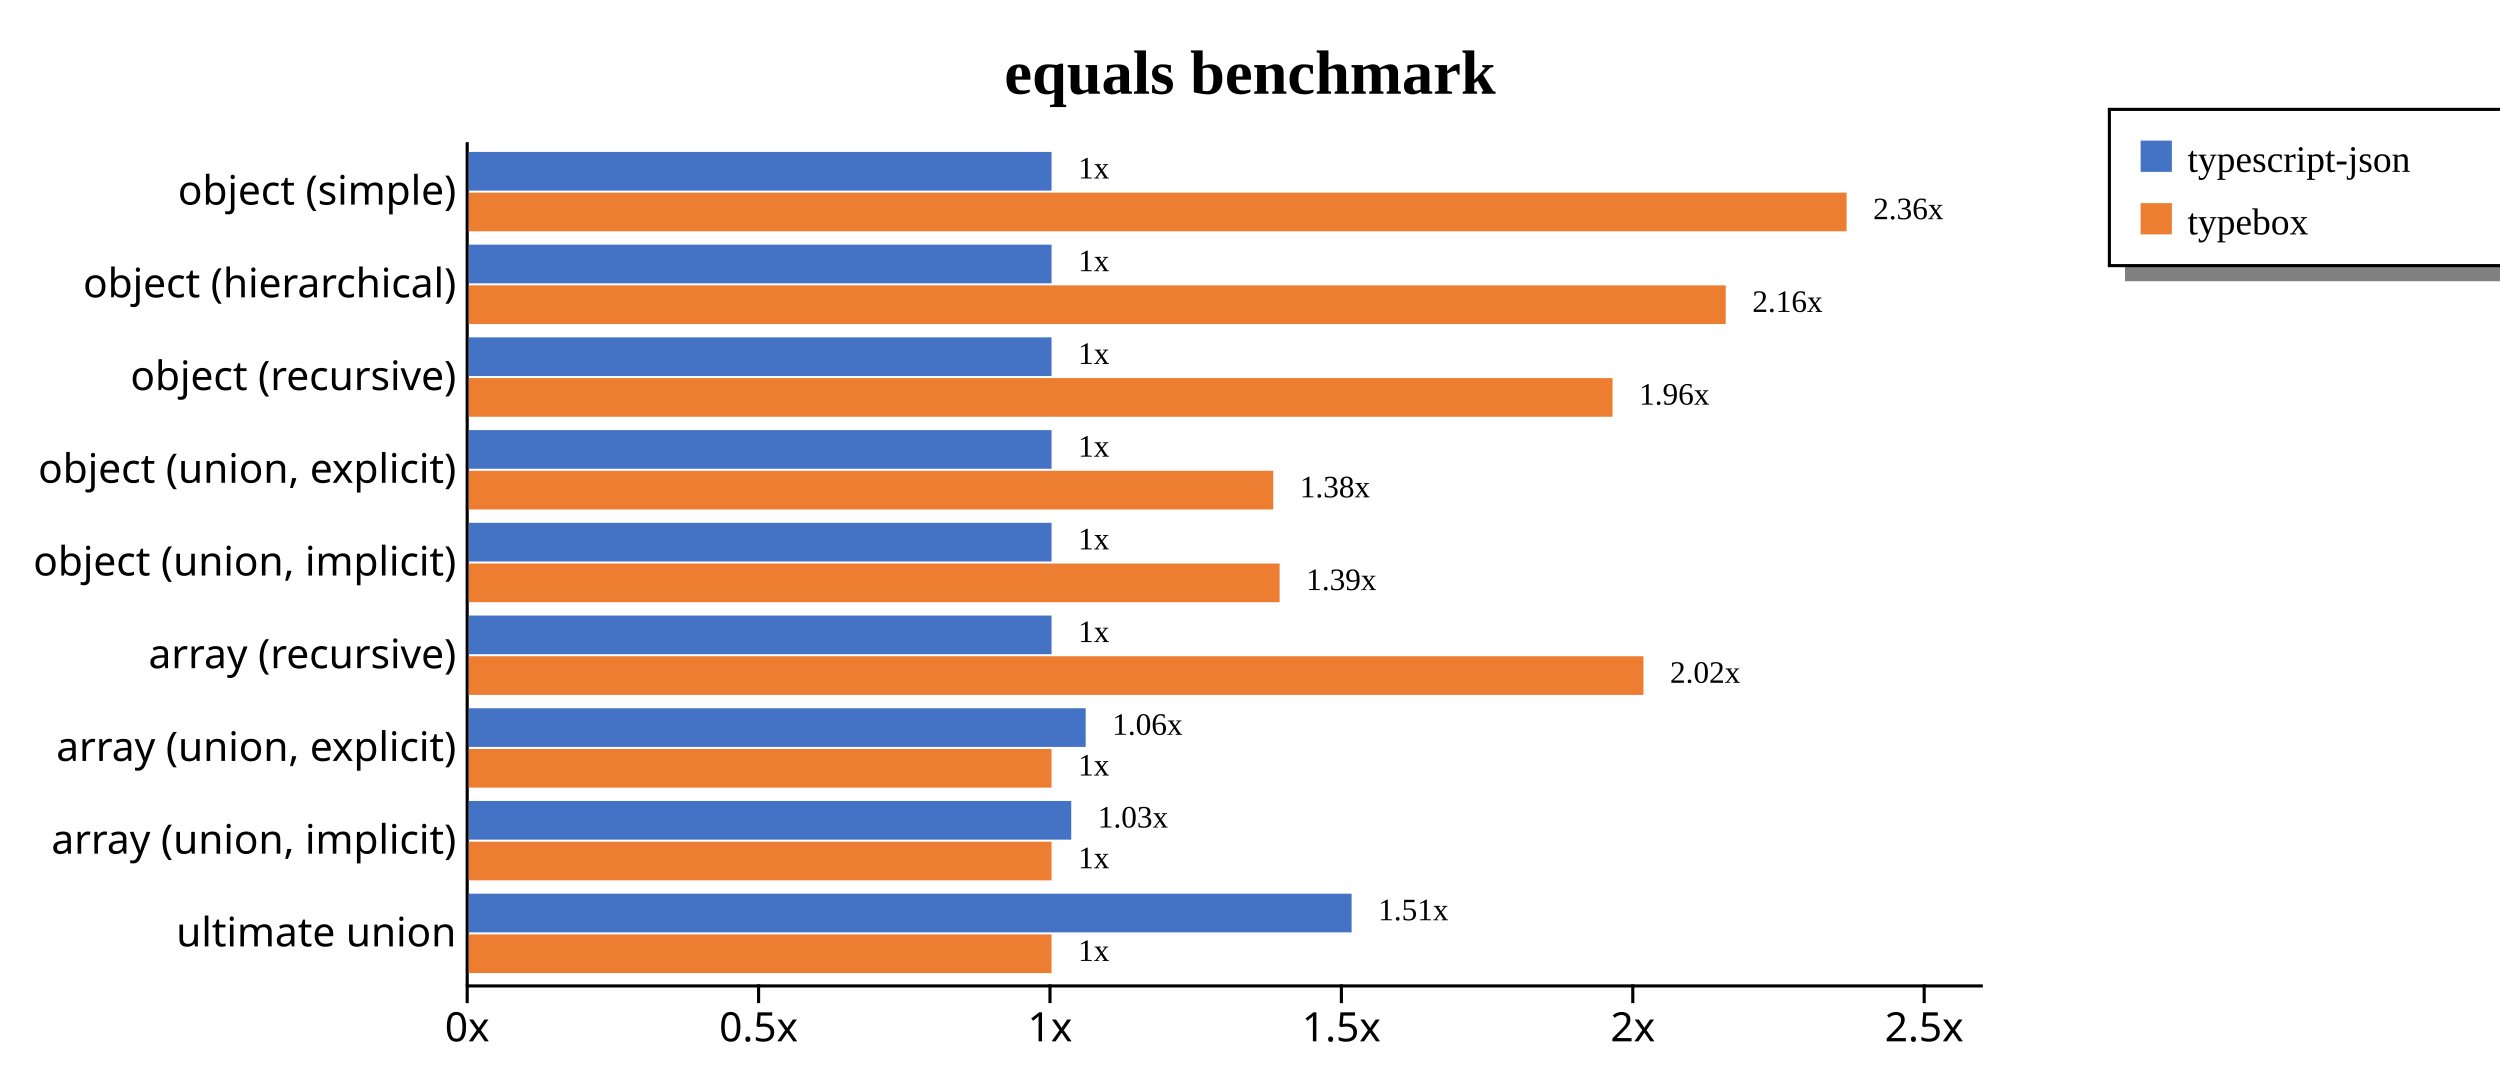
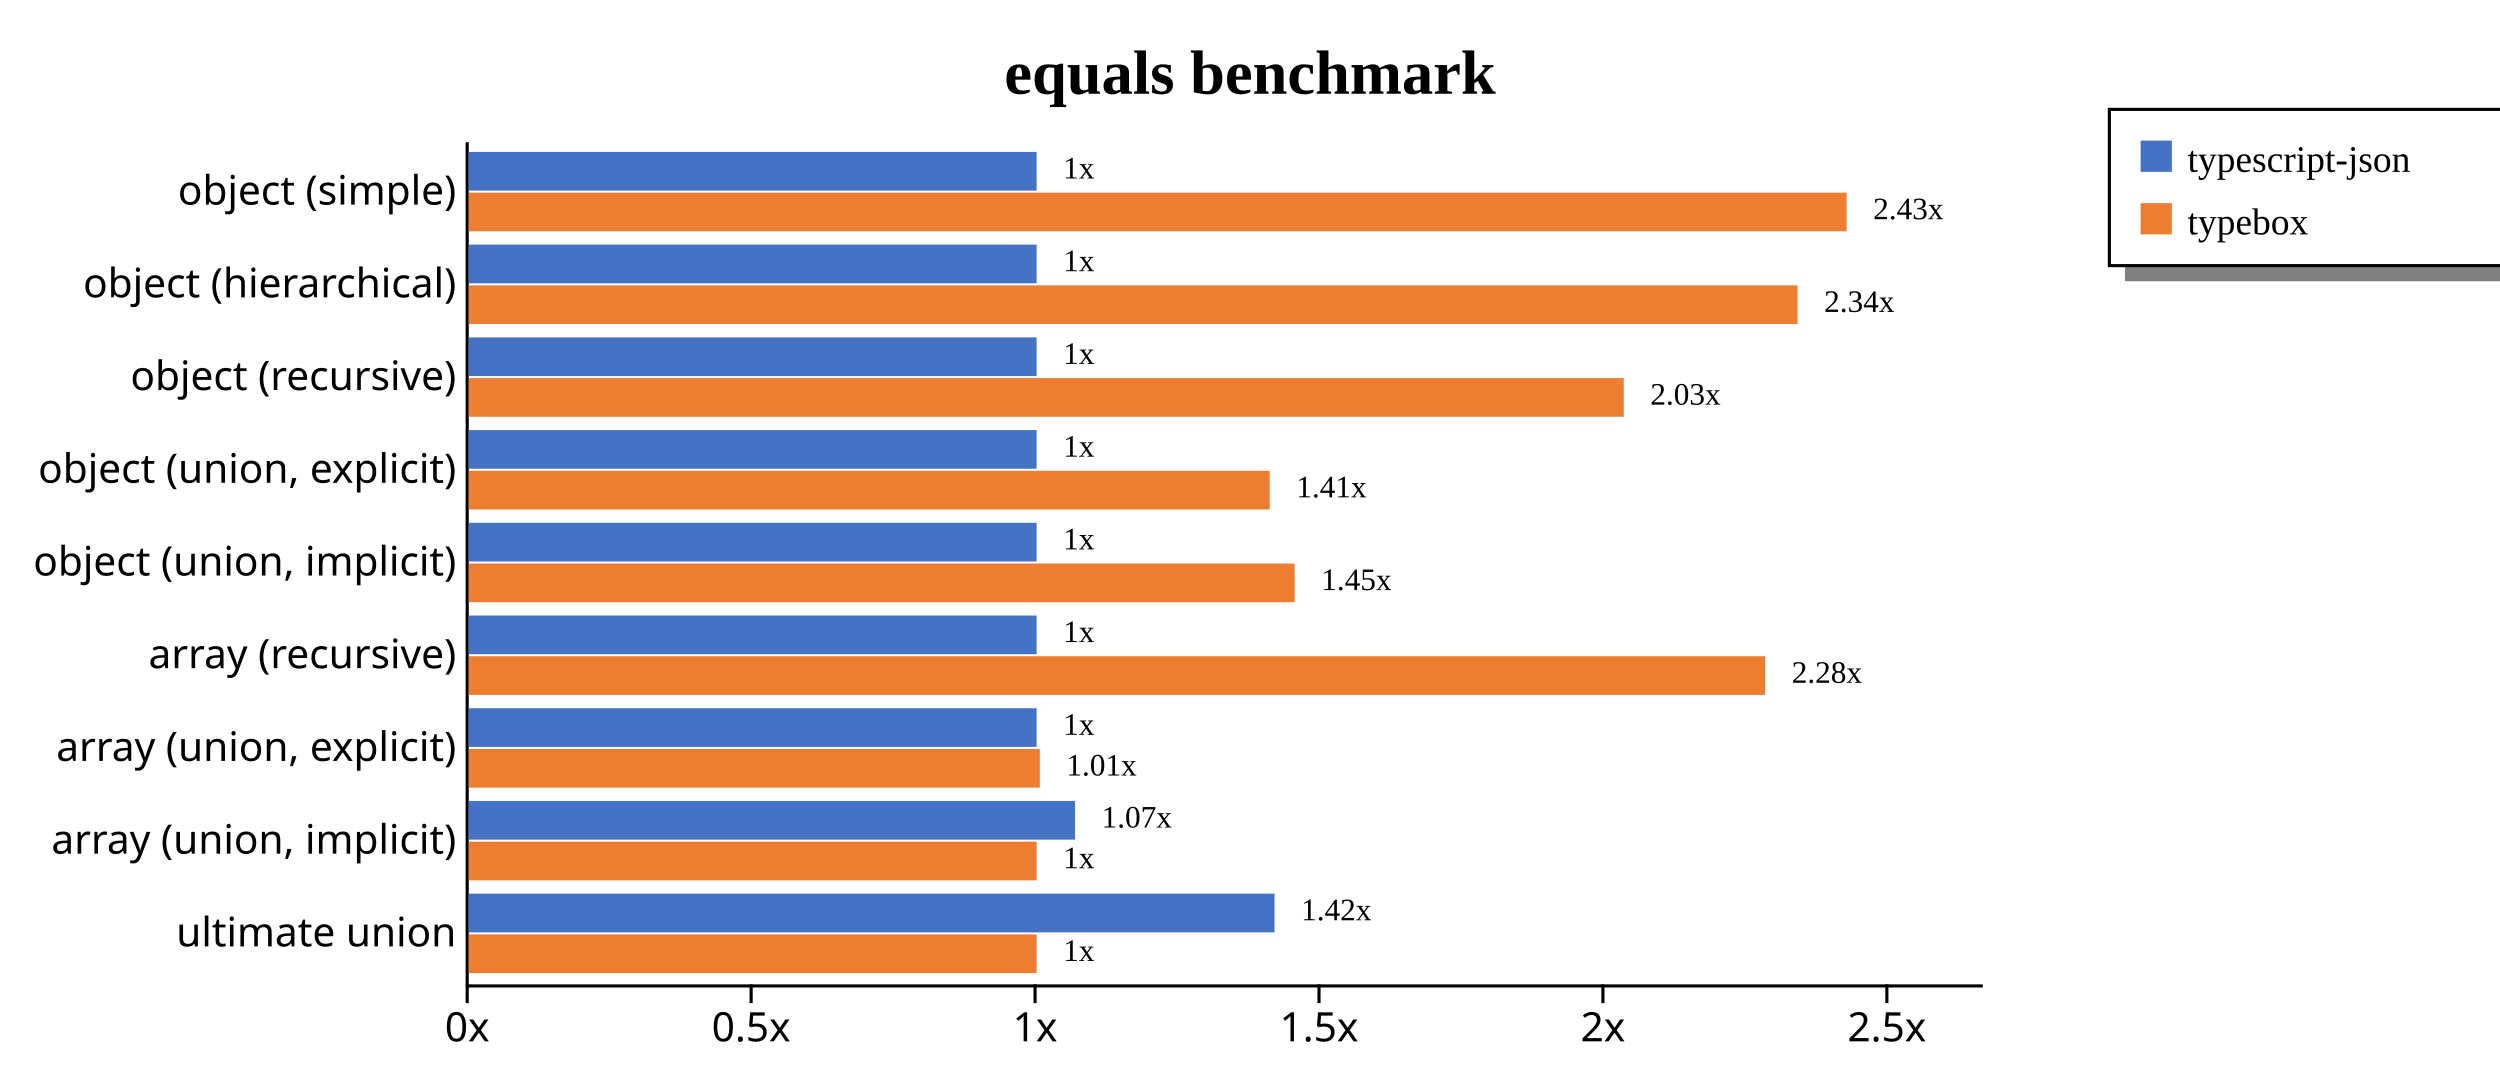
<svg xmlns="http://www.w3.org/2000/svg" width="800" height="345" style="background-color: white;">
  <g class="y axis" transform="translate(149,45)" fill="none" font-size="10" font-family="sans-serif" text-anchor="end" style="font-size: 13px;">
    <path class="domain" stroke="currentColor" d="M0.5,0.5V270.5" />
    <g class="tick" opacity="1" transform="translate(0,16.31868)" style="font-size: 13px;">
      <line stroke="currentColor" x2="0" />
      <text fill="currentColor" x="-3" dy="0.32em">object (simple)    </text>
    </g>
    <g class="tick" opacity="1" transform="translate(0,45.98901)" style="font-size: 13px;">
      <line stroke="currentColor" x2="0" />
      <text fill="currentColor" x="-3" dy="0.32em">object (hierarchical)    </text>
    </g>
    <g class="tick" opacity="1" transform="translate(0,75.65934)" style="font-size: 13px;">
      <line stroke="currentColor" x2="0" />
      <text fill="currentColor" x="-3" dy="0.32em">object (recursive)    </text>
    </g>
    <g class="tick" opacity="1" transform="translate(0,105.3297)" style="font-size: 13px;">
      <line stroke="currentColor" x2="0" />
      <text fill="currentColor" x="-3" dy="0.32em">object (union, explicit)    </text>
    </g>
    <g class="tick" opacity="1" transform="translate(0,135)" style="font-size: 13px;">
      <line stroke="currentColor" x2="0" />
      <text fill="currentColor" x="-3" dy="0.32em">object (union, implicit)    </text>
    </g>
    <g class="tick" opacity="1" transform="translate(0,164.6703)" style="font-size: 13px;">
      <line stroke="currentColor" x2="0" />
      <text fill="currentColor" x="-3" dy="0.32em">array (recursive)    </text>
    </g>
    <g class="tick" opacity="1" transform="translate(0,194.3407)" style="font-size: 13px;">
      <line stroke="currentColor" x2="0" />
      <text fill="currentColor" x="-3" dy="0.32em">array (union, explicit)    </text>
    </g>
    <g class="tick" opacity="1" transform="translate(0,224.011)" style="font-size: 13px;">
      <line stroke="currentColor" x2="0" />
      <text fill="currentColor" x="-3" dy="0.32em">array (union, implicit)    </text>
    </g>
    <g class="tick" opacity="1" transform="translate(0,253.6813)" style="font-size: 13px;">
      <line stroke="currentColor" x2="0" />
      <text fill="currentColor" x="-3" dy="0.32em">ultimate union    </text>
    </g>
  </g>
  <g class="x axis" transform="translate(149,315)" fill="none" font-size="10" font-family="sans-serif" text-anchor="middle" style="font-size: 13px;">
    <path class="domain" stroke="currentColor" d="M0.5,0.5H485.5" />
    <g class="tick" opacity="1" transform="translate(0.5,0)" style="font-size: 13px;">
      <line stroke="currentColor" y2="6" />
      <text fill="currentColor" y="9" dy="0.71em">0x</text>
    </g>
-     <g class="tick" opacity="1" transform="translate(93.74827,0)" style="font-size: 13px;">
+     <g class="tick" opacity="1" transform="translate(91.35904,0)" style="font-size: 13px;">
      <line stroke="currentColor" y2="6" />
      <text fill="currentColor" y="9" dy="0.71em">0.5x</text>
    </g>
-     <g class="tick" opacity="1" transform="translate(186.9965,0)" style="font-size: 13px;">
+     <g class="tick" opacity="1" transform="translate(182.2181,0)" style="font-size: 13px;">
      <line stroke="currentColor" y2="6" />
      <text fill="currentColor" y="9" dy="0.71em">1x</text>
    </g>
-     <g class="tick" opacity="1" transform="translate(280.2448,0)" style="font-size: 13px;">
+     <g class="tick" opacity="1" transform="translate(273.0771,0)" style="font-size: 13px;">
      <line stroke="currentColor" y2="6" />
      <text fill="currentColor" y="9" dy="0.71em">1.5x</text>
    </g>
-     <g class="tick" opacity="1" transform="translate(373.4931,0)" style="font-size: 13px;">
+     <g class="tick" opacity="1" transform="translate(363.9362,0)" style="font-size: 13px;">
      <line stroke="currentColor" y2="6" />
      <text fill="currentColor" y="9" dy="0.71em">2x</text>
    </g>
-     <g class="tick" opacity="1" transform="translate(466.7413,0)" style="font-size: 13px;">
+     <g class="tick" opacity="1" transform="translate(454.7952,0)" style="font-size: 13px;">
      <line stroke="currentColor" y2="6" />
      <text fill="currentColor" y="9" dy="0.71em">2.5x</text>
    </g>
  </g>
  <text transform="translate(400, 30)" style="text-anchor: middle; font-size: 20px; font-weight: bold;">equals benchmark</text>
  <rect x="680" y="85" width="200" height="5" fill="gray" />
  <rect x="675" y="35" width="200" height="50" fill="none" stroke="black" />
  <rect x="685" y="45" width="10" height="10" style="fill: #4472c4;" />
  <text x="700" y="55" style="font-size: 12px;">typescript-json</text>
  <rect x="685" y="65" width="10" height="10" style="fill: #ed7d31;" />
  <text x="700" y="75" style="font-size: 12px;">typebox</text>
  <g style="font-size: 13px;">
    <g style="font-size: 13px;">
-       <rect x="150" y="48.618" width="186.497" height="12.375" fill="#4472c4" />
+       <rect x="150" y="48.618" width="181.718" height="12.375" fill="#4472c4" />
      <rect x="150" y="61.644" width="440.909" height="12.375" fill="#ed7d31" />
-       <text class="label" x="344.997" y="57.118" font-size="10px">1x</text>
-       <text class="label" x="599.409" y="70.144" font-size="10px">2.36x</text>
-       <text class="label" x="341.497" y="58.618" font-size="8px" />
+       <text class="label" x="340.218" y="57.118" font-size="10px">1x</text>
+       <text class="label" x="599.409" y="70.144" font-size="10px">2.43x</text>
+       <text class="label" x="336.718" y="58.618" font-size="8px" />
      <text class="label" x="595.909" y="71.644" font-size="8px" />
    </g>
    <g style="font-size: 13px;">
-       <rect x="150" y="78.289" width="186.497" height="12.375" fill="#4472c4" />
-       <rect x="150" y="91.315" width="402.238" height="12.375" fill="#ed7d31" />
-       <text class="label" x="344.997" y="86.789" font-size="10px">1x</text>
-       <text class="label" x="560.738" y="99.815" font-size="10px">2.16x</text>
-       <text class="label" x="341.497" y="88.289" font-size="8px" />
-       <text class="label" x="557.238" y="101.315" font-size="8px" />
+       <rect x="150" y="78.289" width="181.718" height="12.375" fill="#4472c4" />
+       <rect x="150" y="91.315" width="425.226" height="12.375" fill="#ed7d31" />
+       <text class="label" x="340.218" y="86.789" font-size="10px">1x</text>
+       <text class="label" x="583.726" y="99.815" font-size="10px">2.34x</text>
+       <text class="label" x="336.718" y="88.289" font-size="8px" />
+       <text class="label" x="580.226" y="101.315" font-size="8px" />
    </g>
    <g style="font-size: 13px;">
-       <rect x="150" y="107.959" width="186.497" height="12.375" fill="#4472c4" />
-       <rect x="150" y="120.985" width="366.016" height="12.375" fill="#ed7d31" />
-       <text class="label" x="344.997" y="116.459" font-size="10px">1x</text>
-       <text class="label" x="524.516" y="129.485" font-size="10px">1.96x</text>
-       <text class="label" x="341.497" y="117.959" font-size="8px" />
-       <text class="label" x="521.016" y="130.985" font-size="8px" />
+       <rect x="150" y="107.959" width="181.718" height="12.375" fill="#4472c4" />
+       <rect x="150" y="120.985" width="369.603" height="12.375" fill="#ed7d31" />
+       <text class="label" x="340.218" y="116.459" font-size="10px">1x</text>
+       <text class="label" x="528.103" y="129.485" font-size="10px">2.03x</text>
+       <text class="label" x="336.718" y="117.959" font-size="8px" />
+       <text class="label" x="524.603" y="130.985" font-size="8px" />
    </g>
    <g style="font-size: 13px;">
-       <rect x="150" y="137.629" width="186.497" height="12.375" fill="#4472c4" />
-       <rect x="150" y="150.655" width="257.433" height="12.375" fill="#ed7d31" />
-       <text class="label" x="344.997" y="146.129" font-size="10px">1x</text>
-       <text class="label" x="415.933" y="159.155" font-size="10px">1.38x</text>
-       <text class="label" x="341.497" y="147.629" font-size="8px" />
-       <text class="label" x="412.433" y="160.655" font-size="8px" />
+       <rect x="150" y="137.629" width="181.718" height="12.375" fill="#4472c4" />
+       <rect x="150" y="150.655" width="256.31" height="12.375" fill="#ed7d31" />
+       <text class="label" x="340.218" y="146.129" font-size="10px">1x</text>
+       <text class="label" x="414.81" y="159.155" font-size="10px">1.41x</text>
+       <text class="label" x="336.718" y="147.629" font-size="8px" />
+       <text class="label" x="411.31" y="160.655" font-size="8px" />
    </g>
    <g style="font-size: 13px;">
-       <rect x="150" y="167.3" width="186.497" height="12.375" fill="#4472c4" />
-       <rect x="150" y="180.326" width="259.476" height="12.375" fill="#ed7d31" />
-       <text class="label" x="344.997" y="175.8" font-size="10px">1x</text>
-       <text class="label" x="417.976" y="188.826" font-size="10px">1.39x</text>
-       <text class="label" x="341.497" y="177.3" font-size="8px" />
-       <text class="label" x="414.476" y="190.326" font-size="8px" />
+       <rect x="150" y="167.3" width="181.718" height="12.375" fill="#4472c4" />
+       <rect x="150" y="180.326" width="264.292" height="12.375" fill="#ed7d31" />
+       <text class="label" x="340.218" y="175.8" font-size="10px">1x</text>
+       <text class="label" x="422.792" y="188.826" font-size="10px">1.45x</text>
+       <text class="label" x="336.718" y="177.3" font-size="8px" />
+       <text class="label" x="419.292" y="190.326" font-size="8px" />
    </g>
    <g style="font-size: 13px;">
-       <rect x="150" y="196.97" width="186.497" height="12.375" fill="#4472c4" />
-       <rect x="150" y="209.996" width="375.902" height="12.375" fill="#ed7d31" />
-       <text class="label" x="344.997" y="205.47" font-size="10px">1x</text>
-       <text class="label" x="534.402" y="218.496" font-size="10px">2.02x</text>
-       <text class="label" x="341.497" y="206.97" font-size="8px" />
-       <text class="label" x="530.902" y="219.996" font-size="8px" />
+       <rect x="150" y="196.97" width="181.718" height="12.375" fill="#4472c4" />
+       <rect x="150" y="209.996" width="414.849" height="12.375" fill="#ed7d31" />
+       <text class="label" x="340.218" y="205.47" font-size="10px">1x</text>
+       <text class="label" x="573.349" y="218.496" font-size="10px">2.28x</text>
+       <text class="label" x="336.718" y="206.97" font-size="8px" />
+       <text class="label" x="569.849" y="219.996" font-size="8px" />
    </g>
    <g style="font-size: 13px;">
-       <rect x="150" y="226.64" width="197.421" height="12.375" fill="#4472c4" />
-       <rect x="150" y="239.666" width="186.497" height="12.375" fill="#ed7d31" />
-       <text class="label" x="355.921" y="235.14" font-size="10px">1.06x</text>
-       <text class="label" x="344.997" y="248.166" font-size="10px">1x</text>
-       <text class="label" x="352.421" y="236.64" font-size="8px" />
-       <text class="label" x="341.497" y="249.666" font-size="8px" />
+       <rect x="150" y="226.64" width="181.718" height="12.375" fill="#4472c4" />
+       <rect x="150" y="239.666" width="182.739" height="12.375" fill="#ed7d31" />
+       <text class="label" x="340.218" y="235.14" font-size="10px">1x</text>
+       <text class="label" x="341.239" y="248.166" font-size="10px">1.01x</text>
+       <text class="label" x="336.718" y="236.64" font-size="8px" />
+       <text class="label" x="337.739" y="249.666" font-size="8px" />
    </g>
    <g style="font-size: 13px;">
-       <rect x="150" y="256.311" width="192.8" height="12.375" fill="#4472c4" />
-       <rect x="150" y="269.337" width="186.497" height="12.375" fill="#ed7d31" />
-       <text class="label" x="351.3" y="264.811" font-size="10px">1.03x</text>
-       <text class="label" x="344.997" y="277.837" font-size="10px">1x</text>
-       <text class="label" x="347.8" y="266.311" font-size="8px" />
-       <text class="label" x="341.497" y="279.337" font-size="8px" />
+       <rect x="150" y="256.311" width="194.012" height="12.375" fill="#4472c4" />
+       <rect x="150" y="269.337" width="181.718" height="12.375" fill="#ed7d31" />
+       <text class="label" x="352.512" y="264.811" font-size="10px">1.07x</text>
+       <text class="label" x="340.218" y="277.837" font-size="10px">1x</text>
+       <text class="label" x="349.012" y="266.311" font-size="8px" />
+       <text class="label" x="336.718" y="279.337" font-size="8px" />
    </g>
    <g style="font-size: 13px;">
-       <rect x="150" y="285.981" width="282.518" height="12.375" fill="#4472c4" />
-       <rect x="150" y="299.007" width="186.497" height="12.375" fill="#ed7d31" />
-       <text class="label" x="441.018" y="294.481" font-size="10px">1.51x</text>
-       <text class="label" x="344.997" y="307.507" font-size="10px">1x</text>
-       <text class="label" x="437.518" y="295.981" font-size="8px" />
-       <text class="label" x="341.497" y="309.007" font-size="8px" />
+       <rect x="150" y="285.981" width="257.85" height="12.375" fill="#4472c4" />
+       <rect x="150" y="299.007" width="181.718" height="12.375" fill="#ed7d31" />
+       <text class="label" x="416.35" y="294.481" font-size="10px">1.42x</text>
+       <text class="label" x="340.218" y="307.507" font-size="10px">1x</text>
+       <text class="label" x="412.85" y="295.981" font-size="8px" />
+       <text class="label" x="336.718" y="309.007" font-size="8px" />
    </g>
  </g>
</svg>
